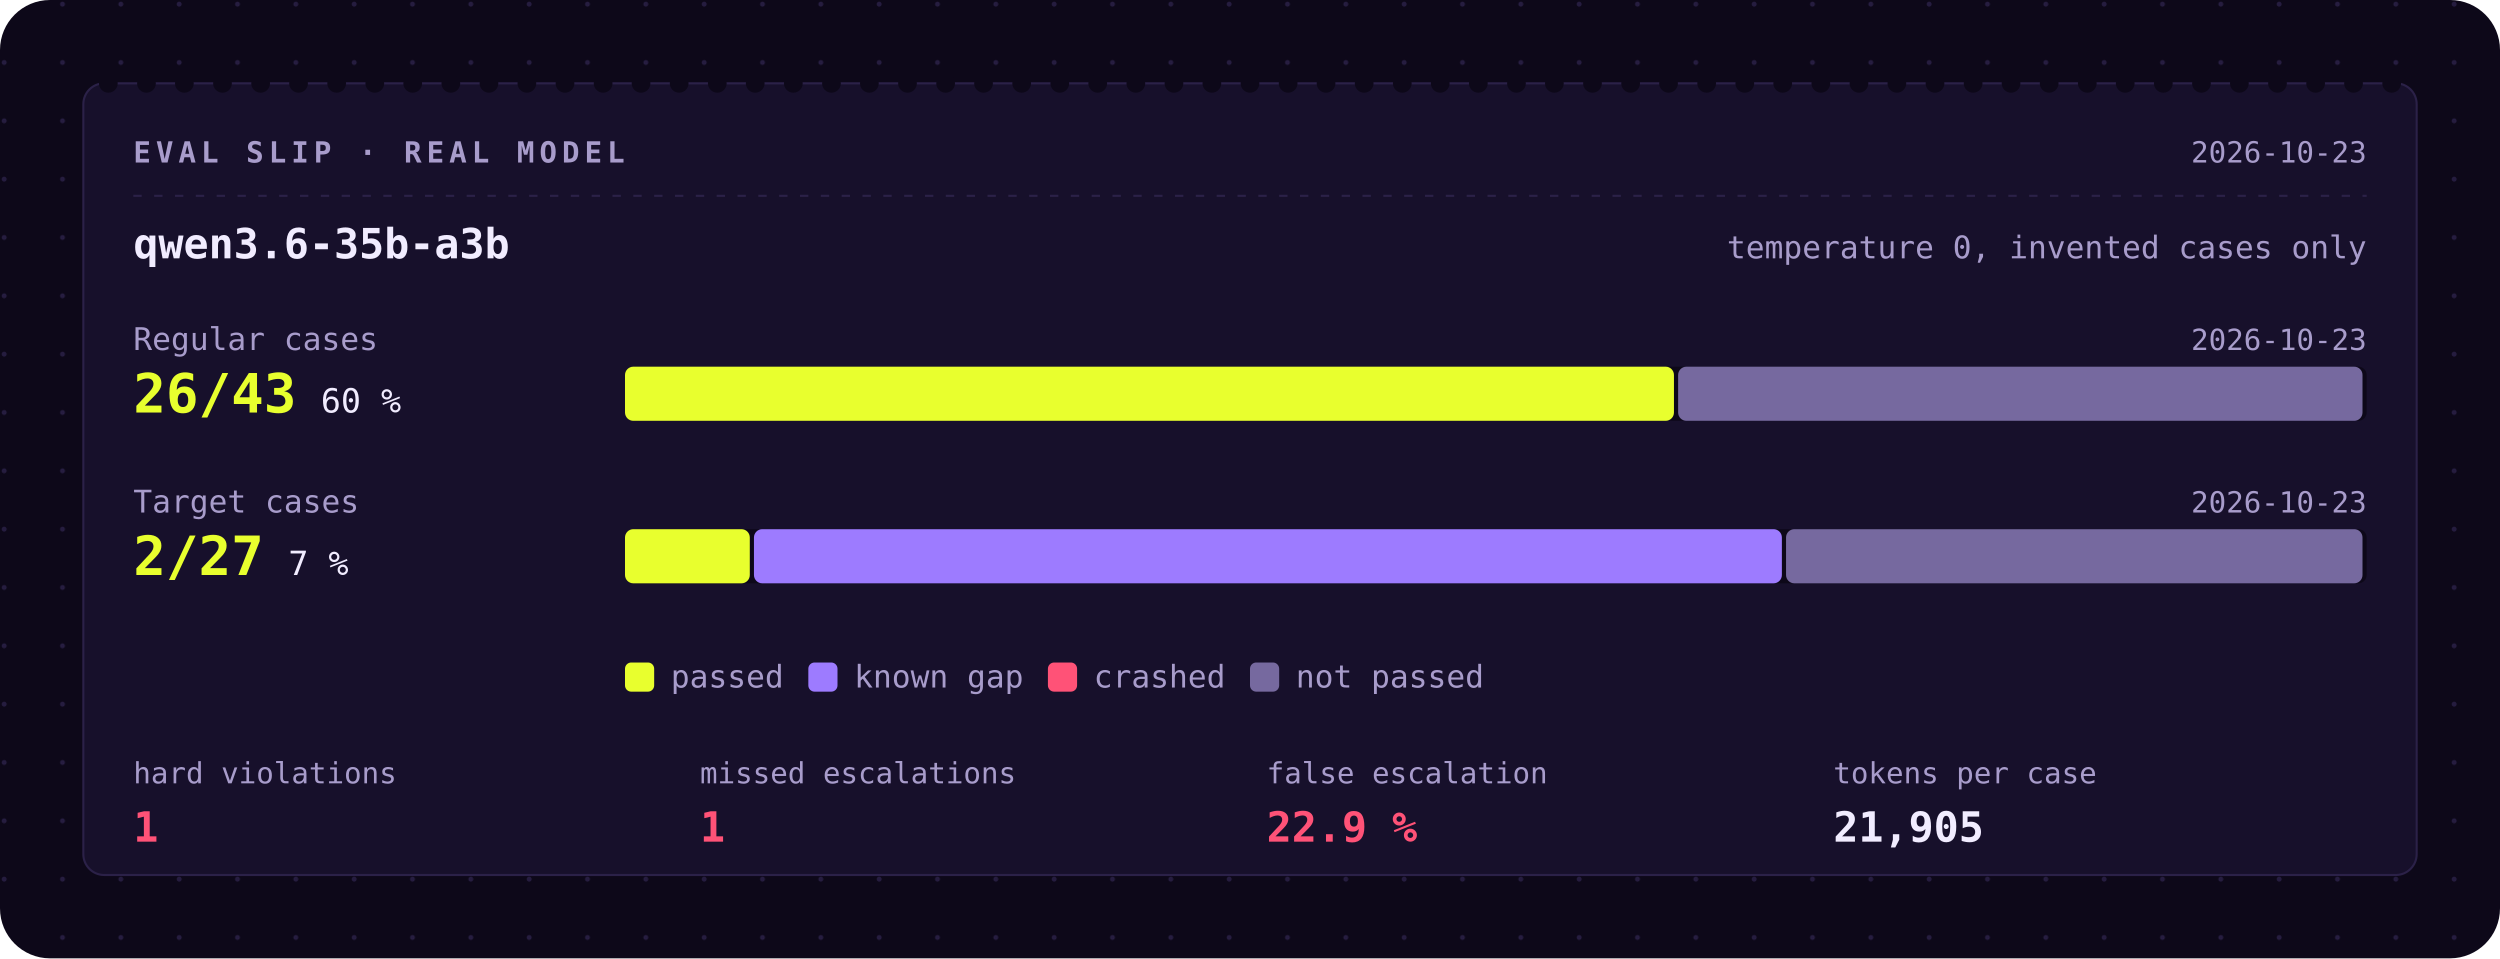
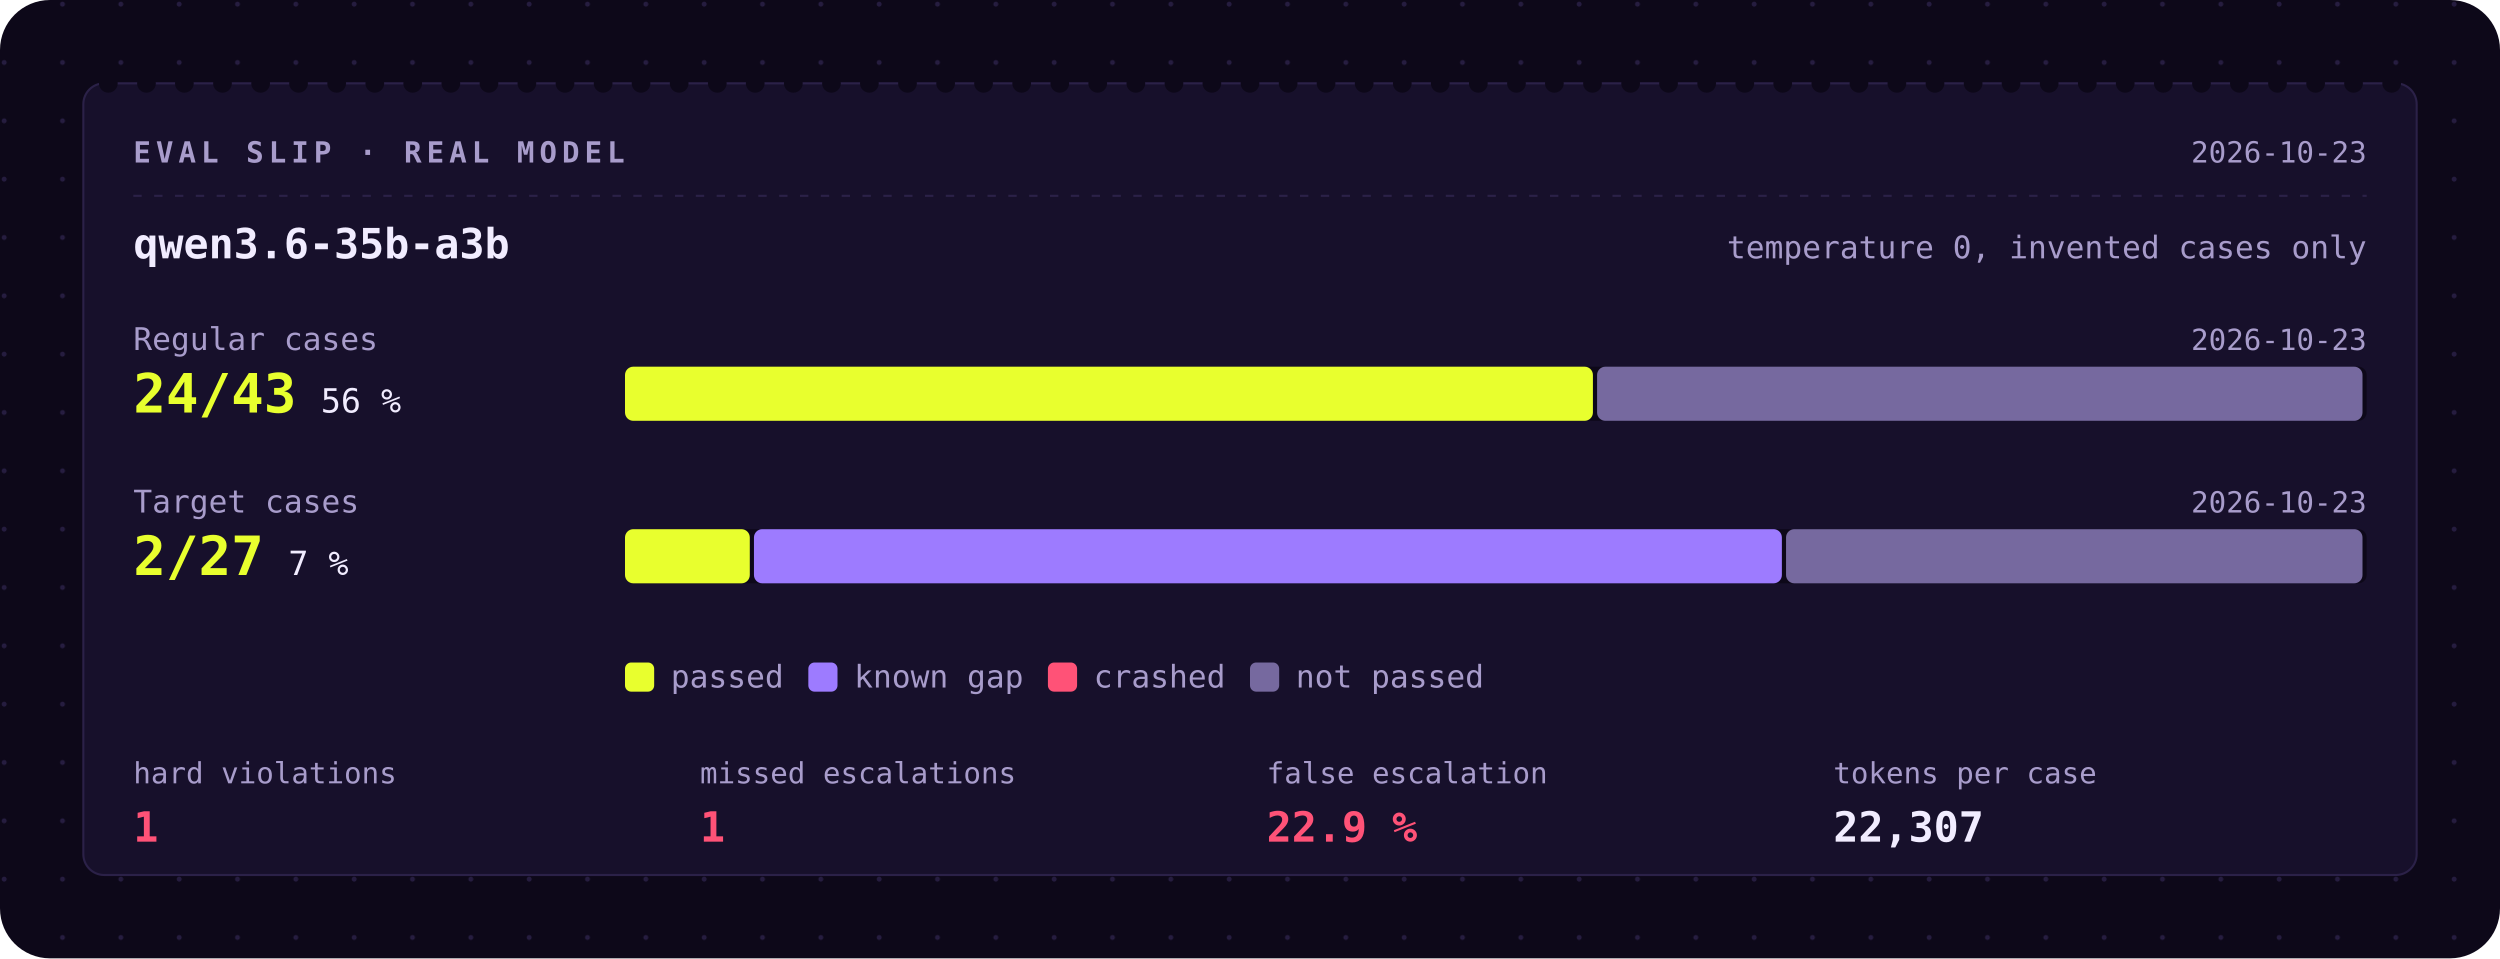
<svg xmlns="http://www.w3.org/2000/svg" width="1200" height="460" viewBox="0 0 1200 460" role="img" aria-labelledby="t d">
  <style>text{font-family:ui-monospace, 'JetBrains Mono', 'SF Mono', Menlo, Consolas, 'DejaVu Sans Mono', monospace}</style>
  <defs>
    <filter id="glow" filterUnits="userSpaceOnUse" x="0" y="0" width="1200" height="460">
      <feGaussianBlur stdDeviation="6" />
    </filter>
    <filter id="soft" filterUnits="userSpaceOnUse" x="0" y="0" width="1200" height="460">
      <feGaussianBlur stdDeviation="2.2" />
    </filter>
  </defs>
  <rect width="1200" height="460" rx="24" fill="#0D0819" />
  <pattern id="dots" width="28" height="28" patternUnits="userSpaceOnUse">
    <circle cx="2" cy="2" r="1.2" fill="#2B2148" />
  </pattern>
  <rect width="1200" height="460" rx="24" fill="url(#dots)" opacity="0.8" />
  <rect x="40" y="40" width="1120" height="380" rx="10" fill="#17102B" stroke="#2B2148" />
  <circle cx="52" cy="40" r="4.5" fill="#0D0819" />
  <circle cx="70.3" cy="40" r="4.5" fill="#0D0819" />
  <circle cx="88.5" cy="40" r="4.5" fill="#0D0819" />
  <circle cx="106.8" cy="40" r="4.5" fill="#0D0819" />
  <circle cx="125.1" cy="40" r="4.5" fill="#0D0819" />
  <circle cx="143.3" cy="40" r="4.5" fill="#0D0819" />
  <circle cx="161.6" cy="40" r="4.5" fill="#0D0819" />
  <circle cx="179.9" cy="40" r="4.5" fill="#0D0819" />
  <circle cx="198.1" cy="40" r="4.5" fill="#0D0819" />
  <circle cx="216.4" cy="40" r="4.5" fill="#0D0819" />
  <circle cx="234.7" cy="40" r="4.5" fill="#0D0819" />
  <circle cx="252.9" cy="40" r="4.5" fill="#0D0819" />
  <circle cx="271.2" cy="40" r="4.5" fill="#0D0819" />
  <circle cx="289.5" cy="40" r="4.5" fill="#0D0819" />
  <circle cx="307.7" cy="40" r="4.5" fill="#0D0819" />
  <circle cx="326" cy="40" r="4.5" fill="#0D0819" />
  <circle cx="344.3" cy="40" r="4.5" fill="#0D0819" />
  <circle cx="362.5" cy="40" r="4.5" fill="#0D0819" />
  <circle cx="380.8" cy="40" r="4.5" fill="#0D0819" />
  <circle cx="399.1" cy="40" r="4.5" fill="#0D0819" />
  <circle cx="417.3" cy="40" r="4.5" fill="#0D0819" />
  <circle cx="435.6" cy="40" r="4.5" fill="#0D0819" />
  <circle cx="453.9" cy="40" r="4.5" fill="#0D0819" />
  <circle cx="472.1" cy="40" r="4.5" fill="#0D0819" />
  <circle cx="490.4" cy="40" r="4.5" fill="#0D0819" />
  <circle cx="508.7" cy="40" r="4.5" fill="#0D0819" />
  <circle cx="526.9" cy="40" r="4.5" fill="#0D0819" />
  <circle cx="545.2" cy="40" r="4.5" fill="#0D0819" />
  <circle cx="563.5" cy="40" r="4.5" fill="#0D0819" />
  <circle cx="581.7" cy="40" r="4.5" fill="#0D0819" />
  <circle cx="600" cy="40" r="4.5" fill="#0D0819" />
  <circle cx="618.3" cy="40" r="4.5" fill="#0D0819" />
  <circle cx="636.5" cy="40" r="4.5" fill="#0D0819" />
  <circle cx="654.8" cy="40" r="4.5" fill="#0D0819" />
  <circle cx="673.1" cy="40" r="4.5" fill="#0D0819" />
  <circle cx="691.3" cy="40" r="4.5" fill="#0D0819" />
  <circle cx="709.6" cy="40" r="4.5" fill="#0D0819" />
  <circle cx="727.9" cy="40" r="4.5" fill="#0D0819" />
  <circle cx="746.1" cy="40" r="4.5" fill="#0D0819" />
  <circle cx="764.4" cy="40" r="4.5" fill="#0D0819" />
  <circle cx="782.7" cy="40" r="4.5" fill="#0D0819" />
  <circle cx="800.9" cy="40" r="4.5" fill="#0D0819" />
  <circle cx="819.2" cy="40" r="4.5" fill="#0D0819" />
  <circle cx="837.5" cy="40" r="4.5" fill="#0D0819" />
  <circle cx="855.7" cy="40" r="4.5" fill="#0D0819" />
  <circle cx="874" cy="40" r="4.5" fill="#0D0819" />
  <circle cx="892.3" cy="40" r="4.5" fill="#0D0819" />
  <circle cx="910.5" cy="40" r="4.5" fill="#0D0819" />
  <circle cx="928.8" cy="40" r="4.5" fill="#0D0819" />
  <circle cx="947.1" cy="40" r="4.5" fill="#0D0819" />
  <circle cx="965.3" cy="40" r="4.5" fill="#0D0819" />
  <circle cx="983.6" cy="40" r="4.5" fill="#0D0819" />
  <circle cx="1001.9" cy="40" r="4.5" fill="#0D0819" />
  <circle cx="1020.1" cy="40" r="4.5" fill="#0D0819" />
  <circle cx="1038.4" cy="40" r="4.5" fill="#0D0819" />
  <circle cx="1056.7" cy="40" r="4.5" fill="#0D0819" />
  <circle cx="1074.9" cy="40" r="4.5" fill="#0D0819" />
  <circle cx="1093.2" cy="40" r="4.5" fill="#0D0819" />
  <circle cx="1111.5" cy="40" r="4.5" fill="#0D0819" />
  <circle cx="1129.7" cy="40" r="4.5" fill="#0D0819" />
  <circle cx="1148" cy="40" r="4.5" fill="#0D0819" />
  <text x="64" y="78" font-size="14" fill="#A89CCB" font-weight="700" letter-spacing="2.4">EVAL SLIP · REAL MODEL</text>
  <text x="1136" y="78" font-size="14" fill="#A89CCB" text-anchor="end">2026-10-23</text>
  <line x1="64" y1="94" x2="1136" y2="94" stroke="#2B2148" stroke-dasharray="4 6" />
  <text x="64" y="124" font-size="20" fill="#F1ECFF" font-weight="700">qwen3.6-35b-a3b</text>
  <text x="1136" y="124" font-size="15" fill="#A89CCB" text-anchor="end">temperature 0, invented cases only</text>
  <text x="64" y="168" font-size="15" fill="#A89CCB">Regular cases</text>
-   <text x="64" y="198" font-size="26" fill="#E8FF2E" font-weight="700">26/43</text>
-   <text x="154" y="198" font-size="16" fill="#F1ECFF">60 %</text>
+   <text x="64" y="198" font-size="26" fill="#E8FF2E" font-weight="700">24/43</text>
+   <text x="154" y="198" font-size="16" fill="#F1ECFF">56 %</text>
  <rect x="300" y="176" width="836" height="26" rx="4" fill="#0D0819" />
-   <rect x="300" y="176" width="503.5" height="26" rx="4" fill="#E8FF2E" />
-   <rect x="805.5" y="176" width="328.5" height="26" rx="4" fill="#76699F" />
+   <rect x="300" y="176" width="464.6" height="26" rx="4" fill="#E8FF2E" />
+   <rect x="766.6" y="176" width="367.4" height="26" rx="4" fill="#76699F" />
  <text x="1136" y="168" font-size="14" fill="#A89CCB" text-anchor="end">2026-10-23</text>
  <text x="64" y="246" font-size="15" fill="#A89CCB">Target cases</text>
  <text x="64" y="276" font-size="26" fill="#E8FF2E" font-weight="700">2/27</text>
  <text x="138.4" y="276" font-size="16" fill="#F1ECFF">7 %</text>
  <rect x="300" y="254" width="836" height="26" rx="4" fill="#0D0819" />
  <rect x="300" y="254" width="59.9" height="26" rx="4" fill="#E8FF2E" />
  <rect x="361.9" y="254" width="493.4" height="26" rx="4" fill="#9D7BFF" />
  <rect x="857.3" y="254" width="276.7" height="26" rx="4" fill="#76699F" />
  <text x="1136" y="246" font-size="14" fill="#A89CCB" text-anchor="end">2026-10-23</text>
  <rect x="300" y="318" width="14" height="14" rx="3" fill="#E8FF2E" />
  <text x="322" y="330" font-size="15" fill="#A89CCB">passed</text>
  <rect x="388" y="318" width="14" height="14" rx="3" fill="#9D7BFF" />
  <text x="410" y="330" font-size="15" fill="#A89CCB">known gap</text>
  <rect x="503" y="318" width="14" height="14" rx="3" fill="#FF5277" />
  <text x="525" y="330" font-size="15" fill="#A89CCB">crashed</text>
  <rect x="600" y="318" width="14" height="14" rx="3" fill="#76699F" />
  <text x="622" y="330" font-size="15" fill="#A89CCB">not passed</text>
  <text x="64" y="376" font-size="14" fill="#A89CCB">hard violations</text>
  <text x="64" y="404" font-size="20" fill="#FF5277" font-weight="700">1</text>
  <text x="336" y="376" font-size="14" fill="#A89CCB">missed escalations</text>
  <text x="336" y="404" font-size="20" fill="#FF5277" font-weight="700">1</text>
  <text x="608" y="376" font-size="14" fill="#A89CCB">false escalation</text>
  <text x="608" y="404" font-size="20" fill="#FF5277" font-weight="700">22.9 %</text>
  <text x="880" y="376" font-size="14" fill="#A89CCB">tokens per case</text>
-   <text x="880" y="404" font-size="20" fill="#F1ECFF" font-weight="700">21,905</text>
+   <text x="880" y="404" font-size="20" fill="#F1ECFF" font-weight="700">22,307</text>
</svg>
